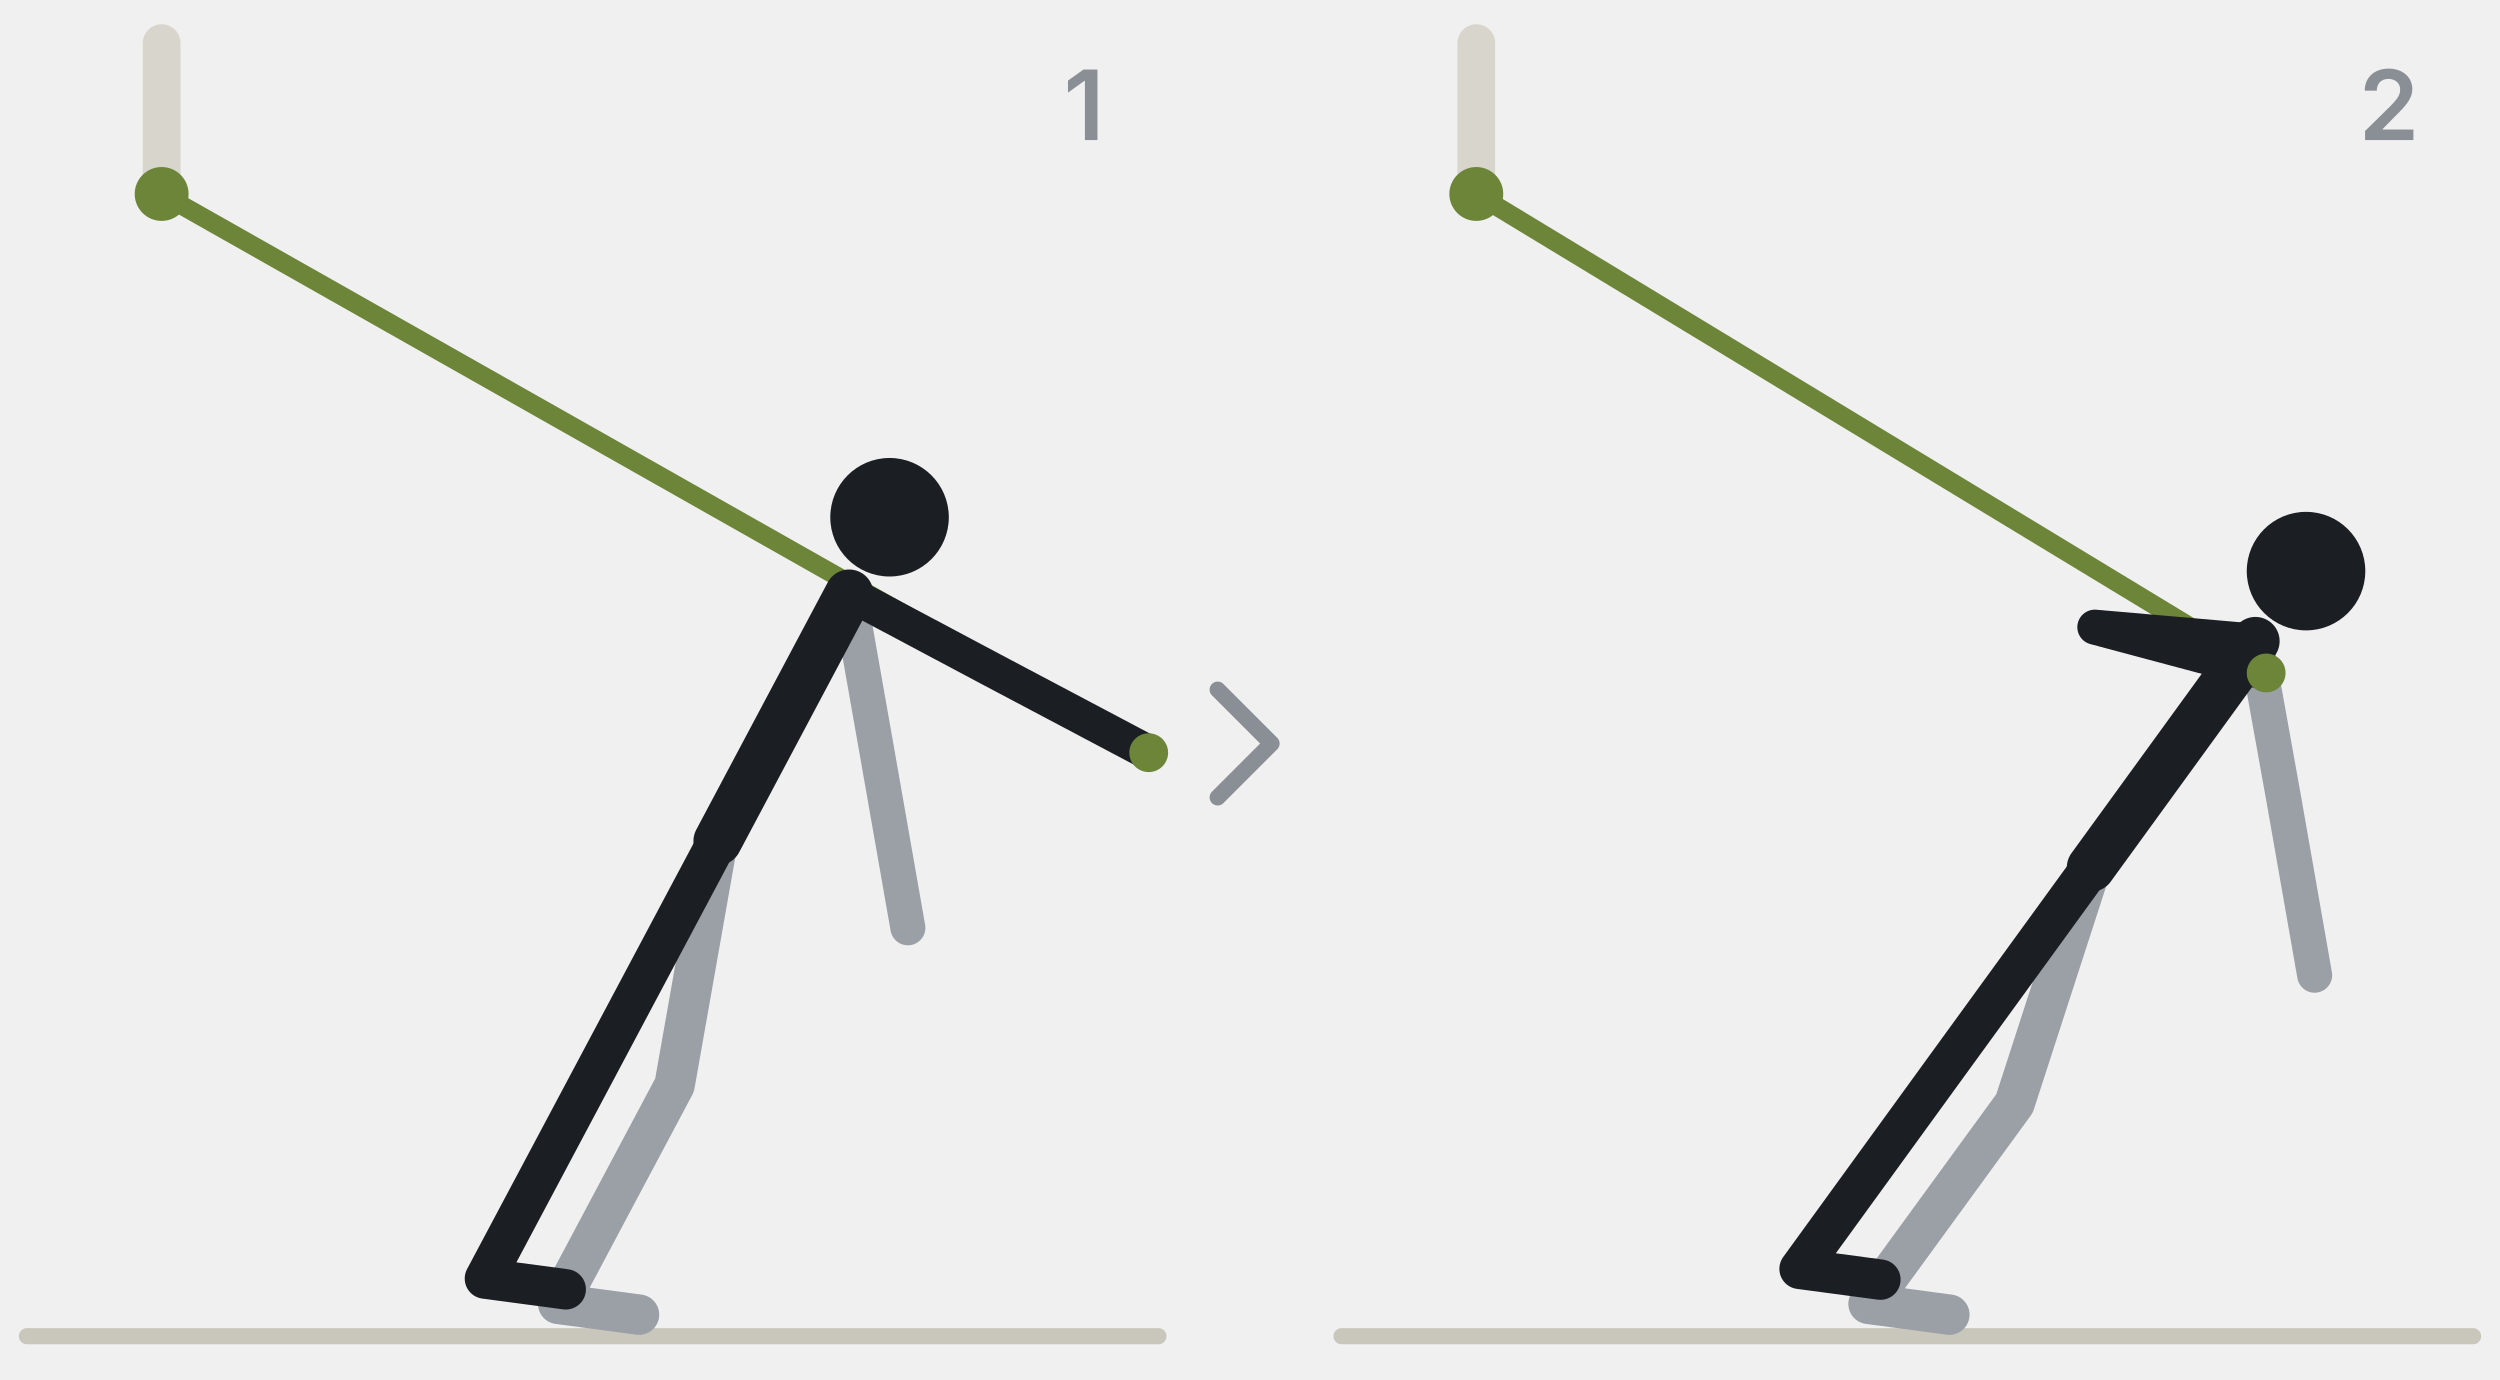
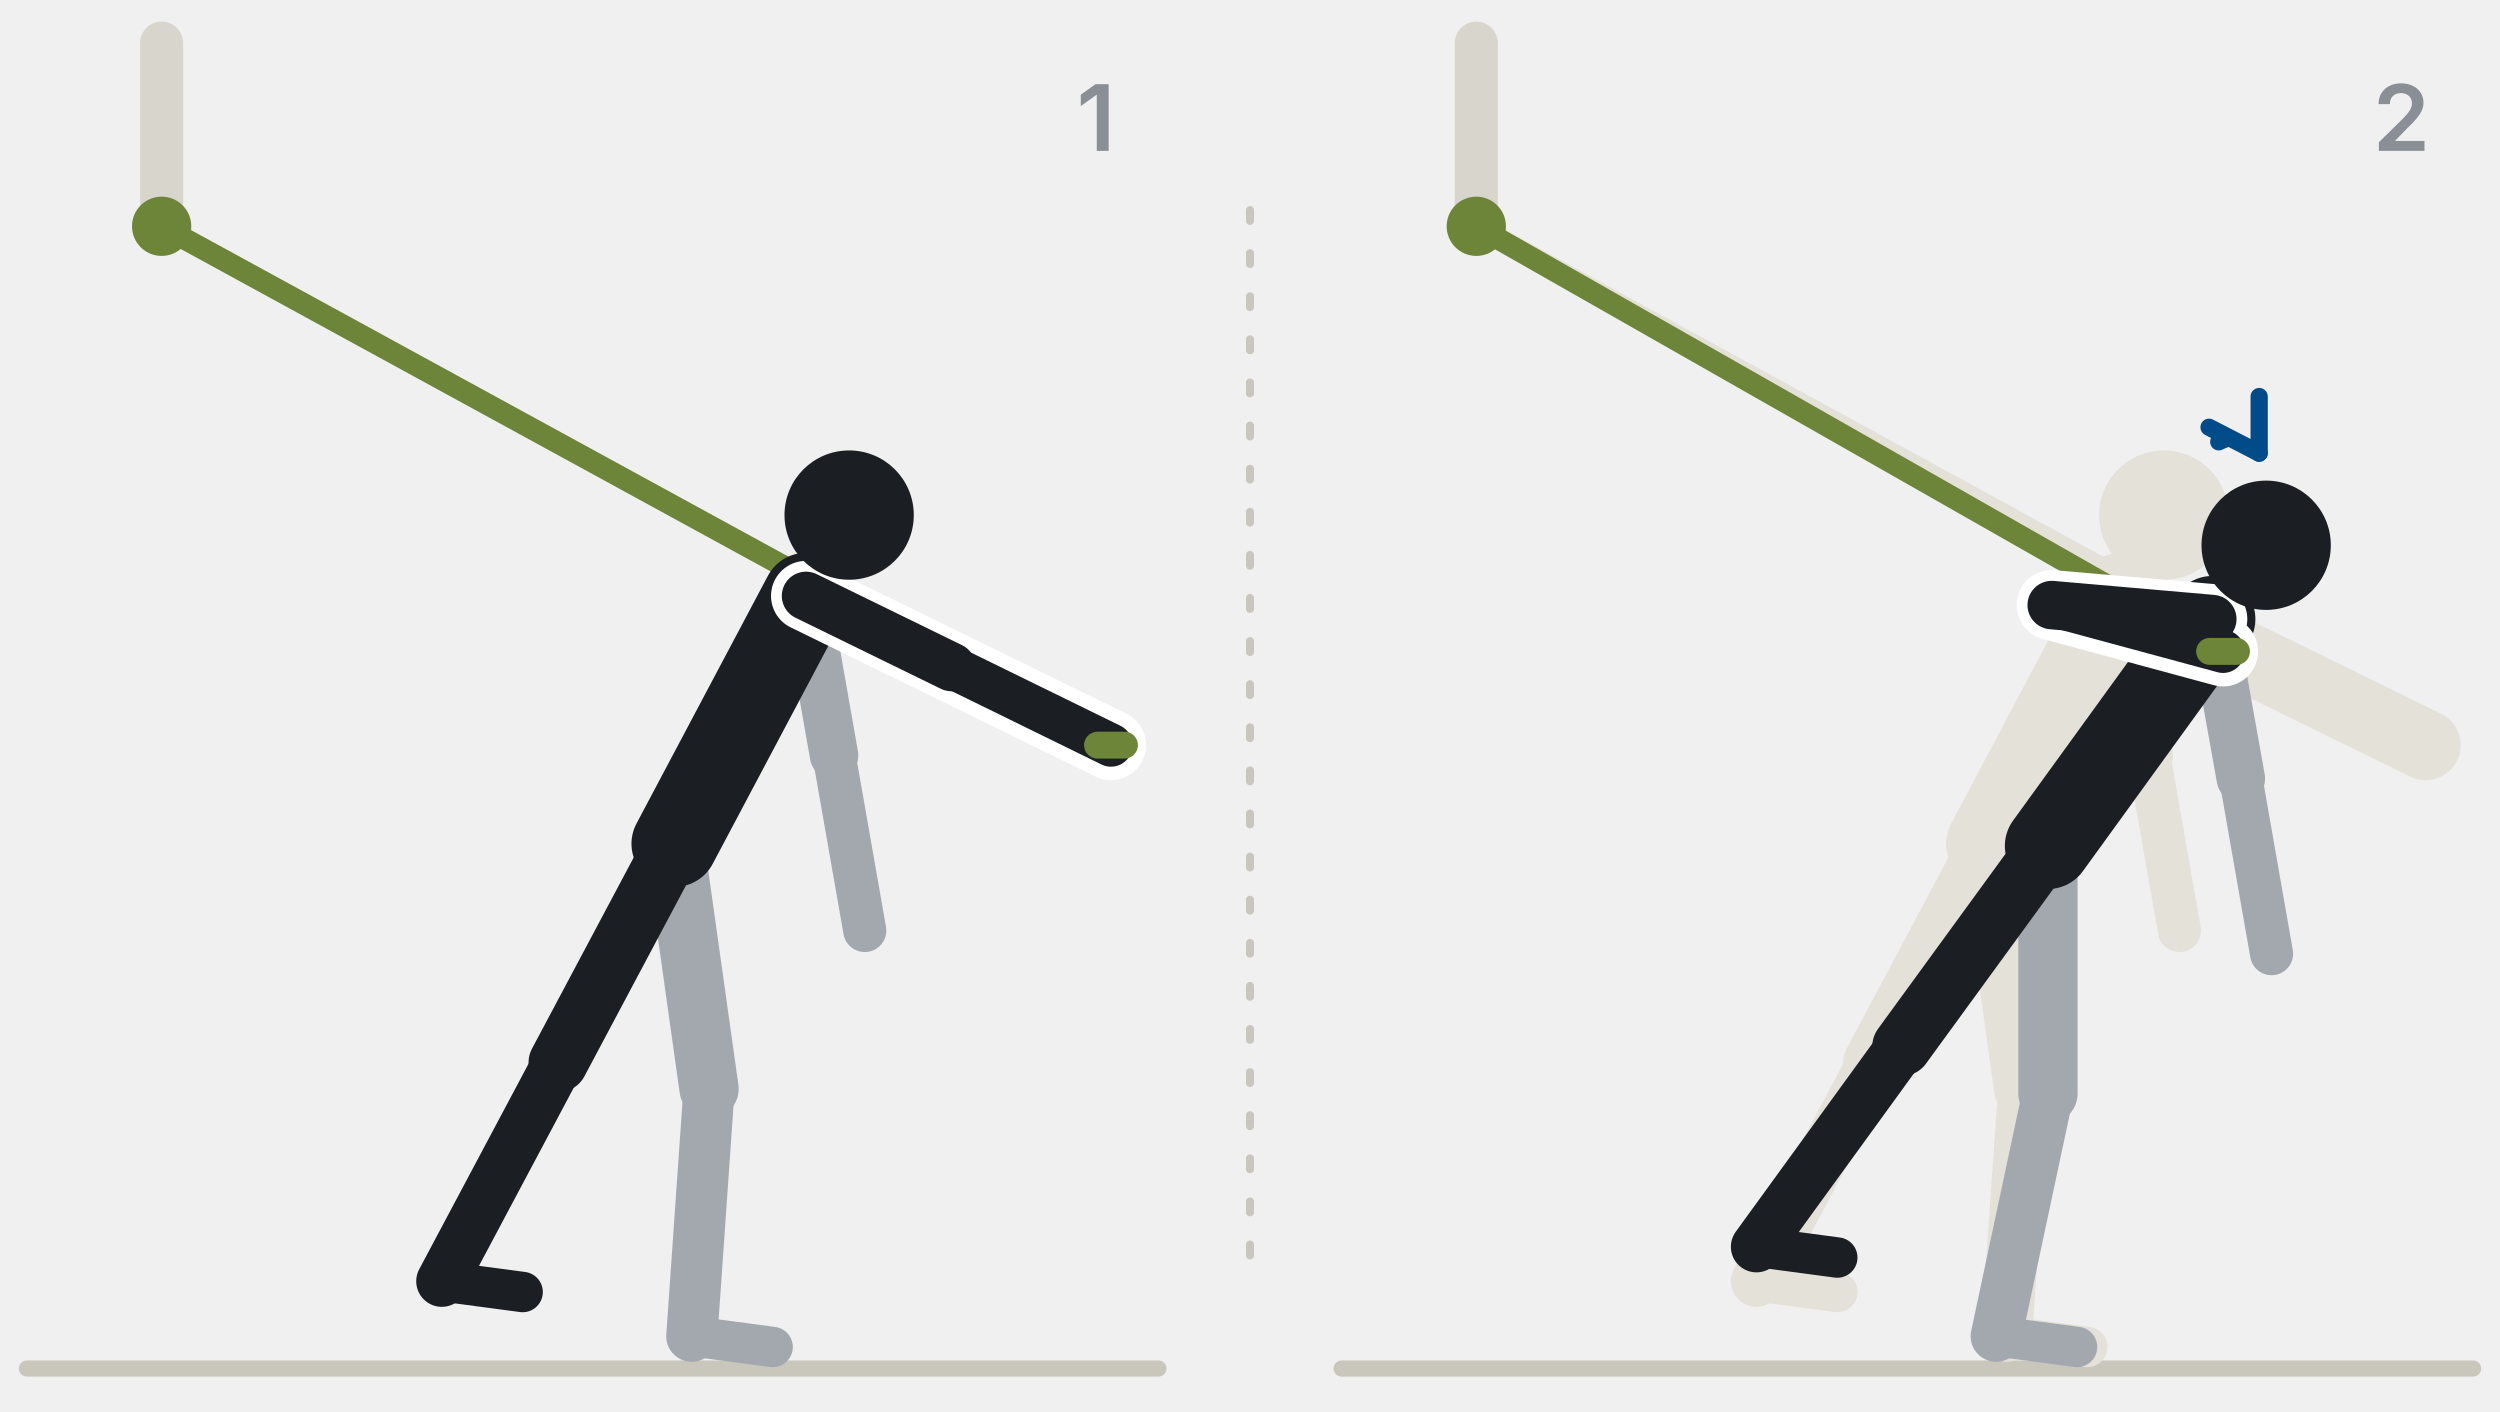
- <svg xmlns="http://www.w3.org/2000/svg" viewBox="-30 -248 464 256" role="img">
+ <svg xmlns="http://www.w3.org/2000/svg" viewBox="-30 -254 464 262" role="img">
  <g transform="translate(0,0)">
-     <line x1="0" y1="-212" x2="0" y2="-240" stroke="#D8D5CC" stroke-width="7" stroke-linecap="round" />
+     <line x1="0" y1="-212" x2="0" y2="-246" stroke="#D8D5CC" stroke-width="8" stroke-linecap="round" />
    <line x1="-25" y1="0" x2="185" y2="0" stroke="#C9C6BC" stroke-width="3" stroke-linecap="round" />
-     <polyline points="103.2,-91.9 95.2,-46.6 73.6,-6 88.6,-4" fill="none" stroke="#9AA0A6" stroke-width="7.5" stroke-linecap="round" stroke-linejoin="round" />
-     <polyline points="127.6,-137.8 132.8,-108.3 138.5,-75.8" fill="none" stroke="#9AA0A6" stroke-width="6.5" stroke-linecap="round" stroke-linejoin="round" />
-     <polyline points="0,-212 183.2,-108.3" fill="none" stroke="#6C8538" stroke-width="3.5" stroke-linecap="round" stroke-linejoin="round" />
-     <circle cx="0" cy="-212" r="5" fill="#6C8538" />
-     <polyline points="103.2,-91.9 81.6,-51.3 60,-10.7 75,-8.7" fill="none" stroke="#1B1F23" stroke-width="7.5" stroke-linecap="round" stroke-linejoin="round" />
-     <polyline points="103.2,-91.9 127.6,-137.8" fill="none" stroke="#1B1F23" stroke-width="9" stroke-linecap="round" stroke-linejoin="round" />
-     <polyline points="127.6,-137.8 154.1,-123.7 183.2,-108.3" fill="none" stroke="#1B1F23" stroke-width="6.5" stroke-linecap="round" stroke-linejoin="round" />
-     <circle cx="183.2" cy="-108.3" r="3.6" fill="#6C8538" />
-     <circle cx="135.1" cy="-152" r="11" fill="#1B1F23" />
-     <text x="175" y="-222" text-anchor="end" font-family="-apple-system,system-ui,sans-serif" font-size="18" font-weight="600" fill="#8A8F96">1</text>
+     <polyline points="0,-212 176.2,-115.7" fill="none" stroke="#6C8538" stroke-width="4" stroke-linecap="round" stroke-linejoin="round" />
+     <circle cx="0" cy="-212" r="5.5" fill="#6C8538" />
+     <polyline points="95.2,-97.4 101.6,-51.9" fill="none" stroke="#A3A8AE" stroke-width="11" stroke-linecap="round" stroke-linejoin="round" />
+     <polyline points="101.6,-51.9 98.4,-6" fill="none" stroke="#A3A8AE" stroke-width="9.5" stroke-linecap="round" stroke-linejoin="round" />
+     <polyline points="98.4,-6 113.4,-4" fill="none" stroke="#A3A8AE" stroke-width="7.5" stroke-linecap="round" stroke-linejoin="round" />
+     <polyline points="119.6,-143.4 124.8,-113.8" fill="none" stroke="#A3A8AE" stroke-width="9" stroke-linecap="round" stroke-linejoin="round" />
+     <polyline points="124.8,-113.8 130.5,-81.3" fill="none" stroke="#A3A8AE" stroke-width="8" stroke-linecap="round" stroke-linejoin="round" />
+     <polyline points="95.2,-97.4 73.6,-56.8" fill="none" stroke="#1B1F23" stroke-width="11" stroke-linecap="round" stroke-linejoin="round" />
+     <polyline points="73.6,-56.8 52,-16.2" fill="none" stroke="#1B1F23" stroke-width="9.5" stroke-linecap="round" stroke-linejoin="round" />
+     <polyline points="52,-16.2 67,-14.2" fill="none" stroke="#1B1F23" stroke-width="7.5" stroke-linecap="round" stroke-linejoin="round" />
+     <polyline points="95.2,-97.4 119.6,-143.4" fill="none" stroke="#1B1F23" stroke-width="16" stroke-linecap="round" stroke-linejoin="round" />
+     <polyline points="119.6,-143.4 146.6,-130.2 176.2,-115.7" fill="none" stroke="#FFFFFF" stroke-width="13" stroke-linecap="round" stroke-linejoin="round" />
+     <polyline points="119.6,-143.4 146.6,-130.2" fill="none" stroke="#1B1F23" stroke-width="9" stroke-linecap="round" stroke-linejoin="round" />
+     <polyline points="146.6,-130.2 176.2,-115.7" fill="none" stroke="#1B1F23" stroke-width="8" stroke-linecap="round" stroke-linejoin="round" />
+     <circle cx="127.6" cy="-158.4" r="12" fill="#1B1F23" />
+     <rect x="171.2" y="-118.2" width="10" height="5" rx="2.5" fill="#6C8538" />
+     <text x="177" y="-226" text-anchor="end" font-family="-apple-system,system-ui,sans-serif" font-size="17" font-weight="600" fill="#8A8F96">1</text>
  </g>
  <g transform="translate(244,0)">
-     <line x1="0" y1="-212" x2="0" y2="-240" stroke="#D8D5CC" stroke-width="7" stroke-linecap="round" />
+     <line x1="0" y1="-212" x2="0" y2="-246" stroke="#D8D5CC" stroke-width="8" stroke-linecap="round" />
    <line x1="-25" y1="0" x2="185" y2="0" stroke="#C9C6BC" stroke-width="3" stroke-linecap="round" />
-     <polyline points="114.1,-87 99.9,-43.2 72.8,-6 87.8,-4" fill="none" stroke="#9AA0A6" stroke-width="7.5" stroke-linecap="round" stroke-linejoin="round" />
-     <polyline points="144.6,-129 149.9,-99.5 155.6,-67" fill="none" stroke="#9AA0A6" stroke-width="6.5" stroke-linecap="round" stroke-linejoin="round" />
-     <polyline points="0,-212 146.6,-123.1" fill="none" stroke="#6C8538" stroke-width="3.5" stroke-linecap="round" stroke-linejoin="round" />
-     <circle cx="0" cy="-212" r="5" fill="#6C8538" />
-     <polyline points="114.1,-87 87,-49.7 60,-12.5 75,-10.5" fill="none" stroke="#1B1F23" stroke-width="7.5" stroke-linecap="round" stroke-linejoin="round" />
-     <polyline points="114.1,-87 144.6,-129" fill="none" stroke="#1B1F23" stroke-width="9" stroke-linecap="round" stroke-linejoin="round" />
-     <polyline points="144.6,-129 114.8,-131.6 146.6,-123.1" fill="none" stroke="#1B1F23" stroke-width="6.5" stroke-linecap="round" stroke-linejoin="round" />
-     <circle cx="146.6" cy="-123.1" r="3.6" fill="#6C8538" />
-     <circle cx="154" cy="-142" r="11" fill="#1B1F23" />
-     <text x="175" y="-222" text-anchor="end" font-family="-apple-system,system-ui,sans-serif" font-size="18" font-weight="600" fill="#8A8F96">2</text>
+     <polyline points="0,-212 176.2,-115.7" fill="none" stroke="#E4E1D8" stroke-width="4" stroke-linecap="round" stroke-linejoin="round" />
+     <polyline points="95.2,-97.4 101.6,-51.9" fill="none" stroke="#E4E1D8" stroke-width="11" stroke-linecap="round" stroke-linejoin="round" />
+     <polyline points="101.6,-51.9 98.4,-6" fill="none" stroke="#E4E1D8" stroke-width="9.5" stroke-linecap="round" stroke-linejoin="round" />
+     <polyline points="98.4,-6 113.4,-4" fill="none" stroke="#E4E1D8" stroke-width="7.5" stroke-linecap="round" stroke-linejoin="round" />
+     <polyline points="119.6,-143.4 124.8,-113.8" fill="none" stroke="#E4E1D8" stroke-width="9" stroke-linecap="round" stroke-linejoin="round" />
+     <polyline points="124.8,-113.8 130.5,-81.3" fill="none" stroke="#E4E1D8" stroke-width="8" stroke-linecap="round" stroke-linejoin="round" />
+     <polyline points="95.2,-97.4 73.6,-56.8" fill="none" stroke="#E4E1D8" stroke-width="11" stroke-linecap="round" stroke-linejoin="round" />
+     <polyline points="73.6,-56.8 52,-16.2" fill="none" stroke="#E4E1D8" stroke-width="9.5" stroke-linecap="round" stroke-linejoin="round" />
+     <polyline points="52,-16.2 67,-14.2" fill="none" stroke="#E4E1D8" stroke-width="7.5" stroke-linecap="round" stroke-linejoin="round" />
+     <polyline points="95.2,-97.4 119.6,-143.4" fill="none" stroke="#E4E1D8" stroke-width="16" stroke-linecap="round" stroke-linejoin="round" />
+     <polyline points="119.6,-143.4 146.6,-130.2 176.2,-115.7" fill="none" stroke="#E4E1D8" stroke-width="13" stroke-linecap="round" stroke-linejoin="round" />
+     <polyline points="119.6,-143.4 146.6,-130.2" fill="none" stroke="#E4E1D8" stroke-width="9" stroke-linecap="round" stroke-linejoin="round" />
+     <polyline points="146.6,-130.2 176.2,-115.7" fill="none" stroke="#E4E1D8" stroke-width="8" stroke-linecap="round" stroke-linejoin="round" />
+     <circle cx="127.6" cy="-158.4" r="12" fill="#E4E1D8" />
+     <polyline points="0,-212 138.6,-133.1" fill="none" stroke="#6C8538" stroke-width="4" stroke-linecap="round" stroke-linejoin="round" />
+     <circle cx="0" cy="-212" r="5.5" fill="#6C8538" />
+     <polyline points="106.1,-97 106.1,-51" fill="none" stroke="#A3A8AE" stroke-width="11" stroke-linecap="round" stroke-linejoin="round" />
+     <polyline points="106.1,-51 96.5,-6" fill="none" stroke="#A3A8AE" stroke-width="9.5" stroke-linecap="round" stroke-linejoin="round" />
+     <polyline points="96.5,-6 111.5,-4" fill="none" stroke="#A3A8AE" stroke-width="7.5" stroke-linecap="round" stroke-linejoin="round" />
+     <polyline points="136.6,-139.1 141.9,-109.5" fill="none" stroke="#A3A8AE" stroke-width="9" stroke-linecap="round" stroke-linejoin="round" />
+     <polyline points="141.9,-109.5 147.6,-77" fill="none" stroke="#A3A8AE" stroke-width="8" stroke-linecap="round" stroke-linejoin="round" />
+     <polyline points="106.1,-97 79,-59.8" fill="none" stroke="#1B1F23" stroke-width="11" stroke-linecap="round" stroke-linejoin="round" />
+     <polyline points="79,-59.8 52,-22.6" fill="none" stroke="#1B1F23" stroke-width="9.5" stroke-linecap="round" stroke-linejoin="round" />
+     <polyline points="52,-22.6 67,-20.6" fill="none" stroke="#1B1F23" stroke-width="7.5" stroke-linecap="round" stroke-linejoin="round" />
+     <polyline points="106.1,-97 136.6,-139.1" fill="none" stroke="#1B1F23" stroke-width="16" stroke-linecap="round" stroke-linejoin="round" />
+     <polyline points="136.6,-139.1 106.8,-141.7 138.6,-133.1" fill="none" stroke="#FFFFFF" stroke-width="13" stroke-linecap="round" stroke-linejoin="round" />
+     <polyline points="136.6,-139.1 106.8,-141.7" fill="none" stroke="#1B1F23" stroke-width="9" stroke-linecap="round" stroke-linejoin="round" />
+     <polyline points="106.8,-141.7 138.6,-133.1" fill="none" stroke="#1B1F23" stroke-width="8" stroke-linecap="round" stroke-linejoin="round" />
+     <circle cx="146.6" cy="-152.8" r="12" fill="#1B1F23" />
+     <rect x="133.6" y="-135.6" width="10" height="5" rx="2.5" fill="#6C8538" />
+     <path d="M 137.8,-172 Q 142.6,-174.4 145.3,-169.9" fill="none" stroke="#024B89" stroke-width="3.2" stroke-linecap="round" stroke-dasharray="1 7" />
+     <path d="M 145.3,-180.4 L 145.3,-169.9 L 136,-174.7" fill="none" stroke="#024B89" stroke-width="3.2" stroke-linecap="round" stroke-linejoin="round" />
+     <text x="177" y="-226" text-anchor="end" font-family="-apple-system,system-ui,sans-serif" font-size="17" font-weight="600" fill="#8A8F96">2</text>
  </g>
-   <path d="M 196 -120 L 206 -110 L 196 -100" fill="none" stroke="#8A8F96" stroke-width="3" stroke-linecap="round" stroke-linejoin="round" />
+   <line x1="202" y1="-215" x2="202" y2="-20" stroke="#C9C6BC" stroke-width="1.5" stroke-dasharray="2 6" stroke-linecap="round" />
</svg>
